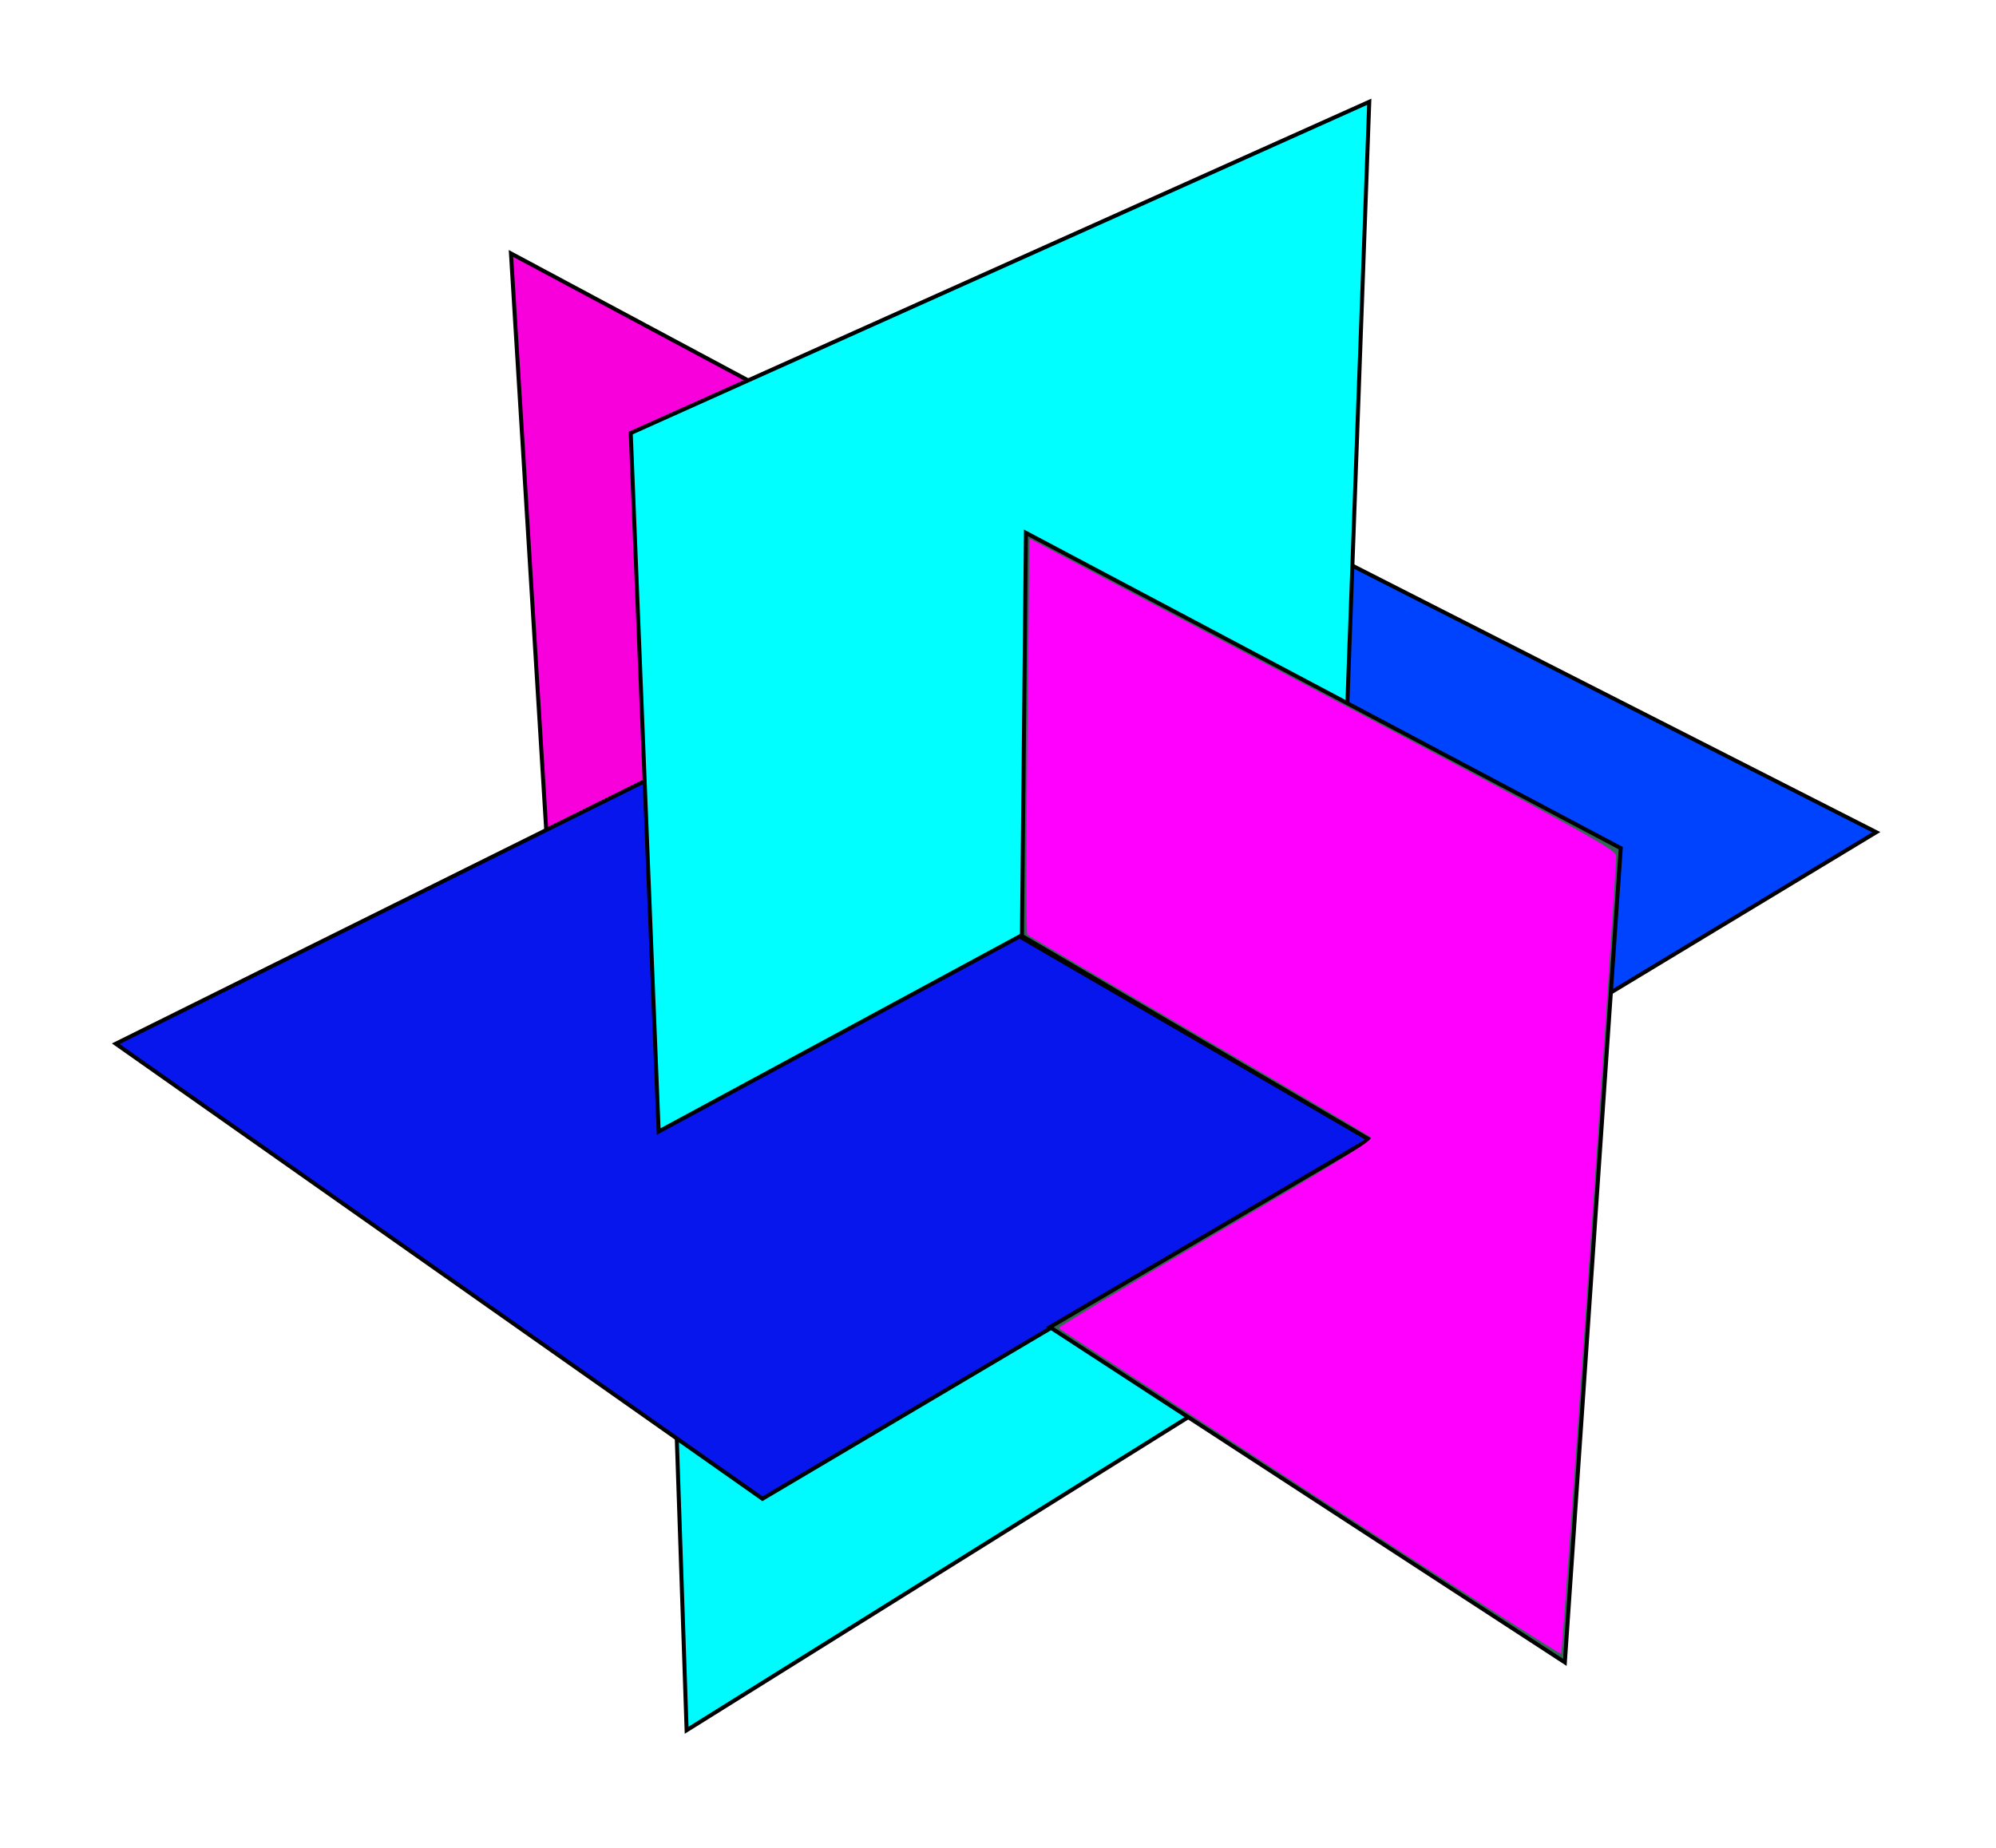
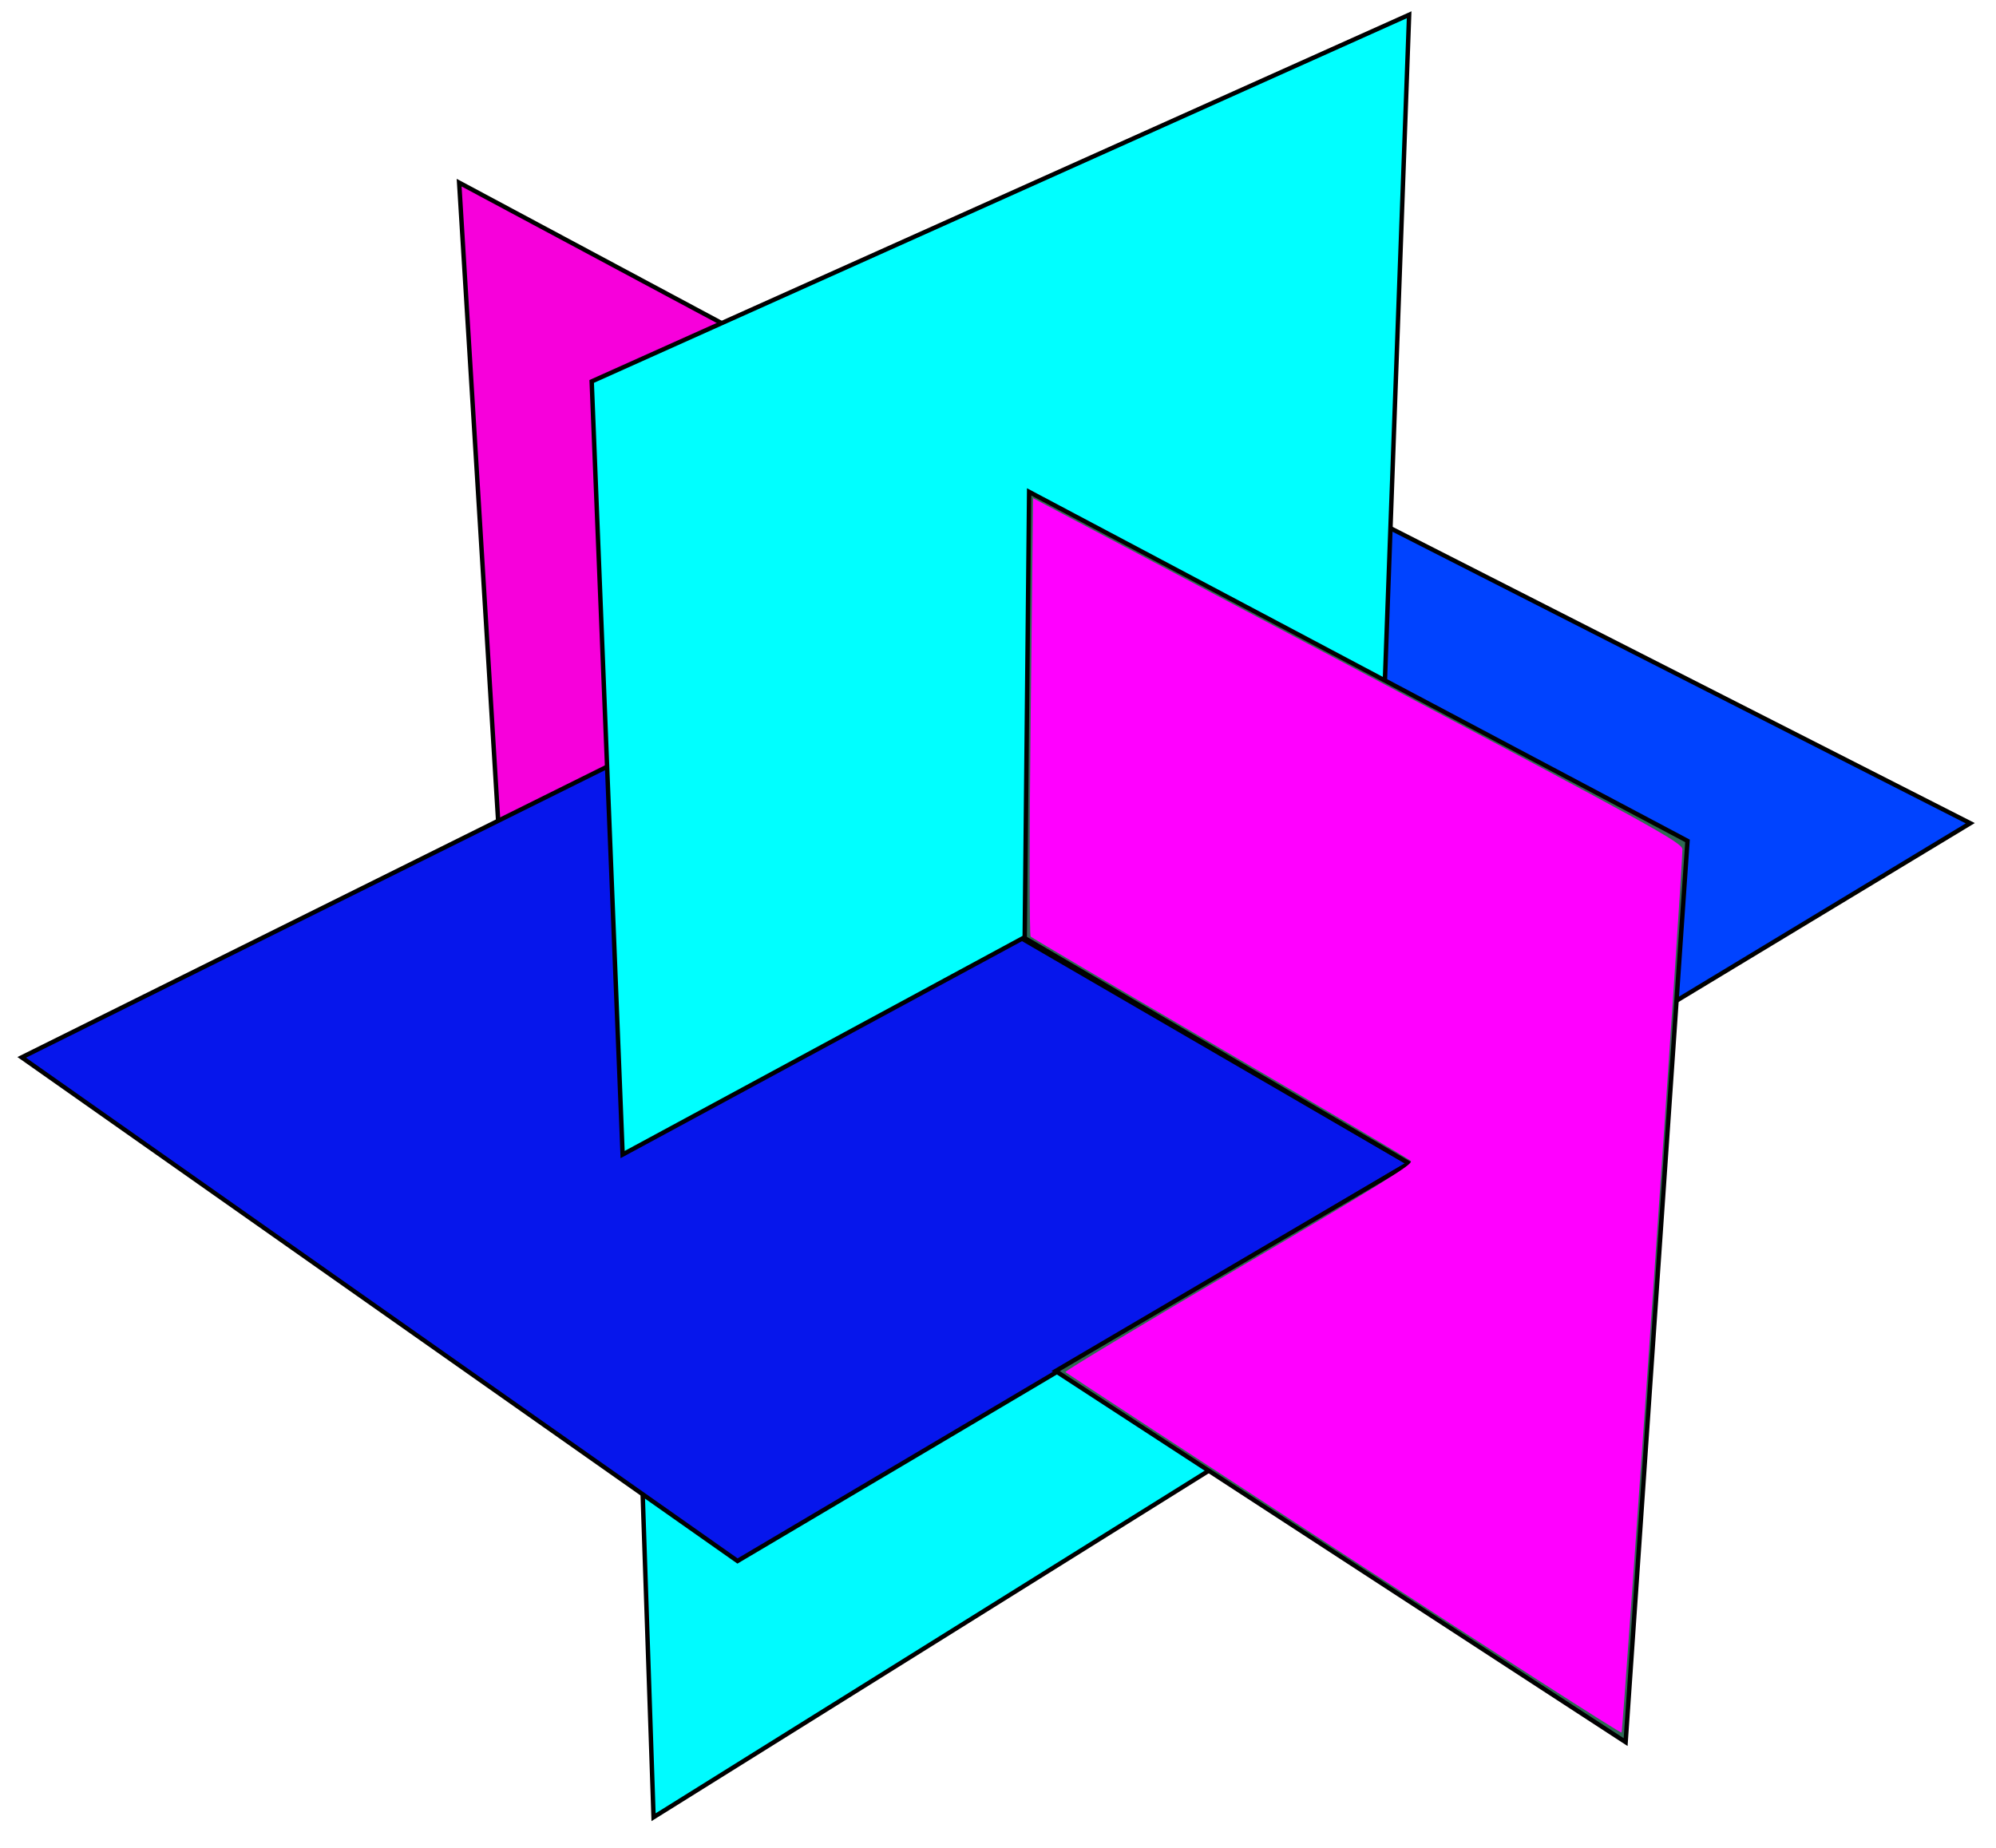
<svg xmlns="http://www.w3.org/2000/svg" xml:space="preserve" width="500px" height="463px" style="shape-rendering:geometricPrecision; text-rendering:geometricPrecision; image-rendering:optimizeQuality; fill-rule:evenodd" viewBox="0 0 500 462" id="svg9806" version="1.1">
  <defs id="defs9808" />
-   <path style="fill:#00fbff;stroke:#000000;fill-opacity:1" id="path9813" d="M 169,344 L 354,259 L 337,330 L 172,433 L 169,344 z" class="fil0 str0" />
-   <path style="fill:#f700db;stroke:#000000;fill-opacity:1" id="path9815" d="M 227,116 L 128,63 L 139,243 L 212,243 L 227,116 z" class="fil1 str0" />
-   <path style="fill:#0616ec;stroke:#000000;fill-opacity:1" id="path9819" d="M 343,285 L 176,188 L 29,261 L 191,375 L 343,285 z" class="fil3 str0" />
-   <path style="fill:#0043ff;stroke:#000000;fill-opacity:1" id="path9821" d="M 470,208 L 301,122 L 212,152 L 374,266 L 470,208 z" class="fil3 str0" />
-   <path style="fill:#00ffff;stroke:#000000" id="path9825" d="M 158,108 L 343,25 L 337,190 L 165,283 L 158,108 z" class="fil0 str0" />
-   <path style="fill:#2f6953;stroke:#000000;fill-opacity:1" id="path9837" d="M 406,212 L 257,133 L 256,234 L 343,285 L 263,332 L 392,416 L 406,212 z" class="fil1 str0" />
-   <path style="fill:#ff00ff;fill-opacity:1" d="m 328.113,373.903 c -34.421,-22.453 -62.731,-40.98 -62.911,-41.171 -0.18,-0.191 17.541,-10.841 39.38,-23.667 30.095,-17.673 39.517,-23.499 38.916,-24.061 -0.436,-0.408 -19.874,-11.898 -43.196,-25.533 -23.322,-13.635 -42.65,-25.026 -42.951,-25.313 -0.301,-0.287 -0.301,-22.73 0,-49.873 l 0.548,-49.351 73.456,38.92 c 67.142,35.575 73.459,39.061 73.495,40.564 0.084,3.564 -13.42,199.549 -13.775,199.917 -0.208,0.216 -28.541,-17.978 -62.962,-40.431 l 0,0 z" id="path3145" transform="translate(0,-0.5)" />
  <path style="fill:#00ffff;fill-opacity:1" d="" id="path3161" transform="translate(0,-0.5)" />
-   <path style="fill:#ff00ff;fill-opacity:1" d="m 378.863,406.195 c -23.318,-14.754 -112.667,-72.983 -112.694,-73.444 -0.02,-0.342 10.936,-6.962 49.253,-29.763 23.694,-14.099 28.545,-17.249 27.978,-18.166 -0.188,-0.303 -19.576,-11.897 -43.085,-25.763 l -42.744,-25.212 0.089,-33.546 c 0.049,-18.45 0.271,-40.539 0.493,-49.087 l 0.404,-15.542 26.625,14.114 c 82.826,43.906 115.974,61.757 118.355,63.739 0.902,0.751 0.715,5.259 -1.793,43.105 -2.74,41.347 -10.577,153.521 -10.89,155.869 -0.127,0.956 -2.452,-0.266 -11.991,-6.302 z" id="path3203" transform="translate(0,-0.5)" />
+   <g id="g4142" transform="matrix(1.106847,0,0,1.106847,-26.66122,-24.47318)">
+     <path class="fil0 str0" d="m 169,344 185,-85 -17,71 -165,103 -3,-89 z" id="path9813" style="fill:#00fbff;fill-opacity:1;stroke:#000000" />
+     <path class="fil1 str0" d="m 227,116 -99,-53 11,180 73,0 15,-127 z" id="path9815" style="fill:#f700db;fill-opacity:1;stroke:#000000" />
+     <path class="fil3 str0" d="M 343,285 176,188 29,261 191,375 343,285 Z" id="path9819" style="fill:#0616ec;fill-opacity:1;stroke:#000000" />
+     <path class="fil3 str0" d="m 470,208 -169,-86 -89,30 162,114 96,-58 z" id="path9821" style="fill:#0043ff;fill-opacity:1;stroke:#000000" />
+     <path class="fil0 str0" d="M 158,108 343,25 337,190 165,283 158,108 Z" id="path9825" style="fill:#00ffff;stroke:#000000" />
+     <path class="fil1 str0" d="m 406,212 -149,-79 -1,101 87,51 -80,47 129,84 14,-204 z" id="path9837" style="fill:#2f6953;fill-opacity:1;stroke:#000000" />
+     <path transform="translate(0,-0.5)" id="path3145" d="m 328.113,373.903 c -34.421,-22.453 -62.731,-40.98 -62.911,-41.171 -0.18,-0.191 17.541,-10.841 39.38,-23.667 30.095,-17.673 39.517,-23.499 38.916,-24.061 -0.436,-0.408 -19.874,-11.898 -43.196,-25.533 -23.322,-13.635 -42.65,-25.026 -42.951,-25.313 -0.301,-0.287 -0.301,-22.73 0,-49.873 l 0.548,-49.351 73.456,38.92 c 67.142,35.575 73.459,39.061 73.495,40.564 0.084,3.564 -13.42,199.549 -13.775,199.917 -0.208,0.216 -28.541,-17.978 -62.962,-40.431 l 0,0 z" style="fill:#ff00ff;fill-opacity:1" />
+     <path transform="translate(0,-0.5)" id="path3203" d="m 378.863,406.195 c -23.318,-14.754 -112.667,-72.983 -112.694,-73.444 -0.02,-0.342 10.936,-6.962 49.253,-29.763 23.694,-14.099 28.545,-17.249 27.978,-18.166 -0.188,-0.303 -19.576,-11.897 -43.085,-25.763 l -42.744,-25.212 0.089,-33.546 c 0.049,-18.45 0.271,-40.539 0.493,-49.087 l 0.404,-15.542 26.625,14.114 c 82.826,43.906 115.974,61.757 118.355,63.739 0.902,0.751 0.715,5.259 -1.793,43.105 -2.74,41.347 -10.577,153.521 -10.89,155.869 -0.127,0.956 -2.452,-0.266 -11.991,-6.302 z" style="fill:#ff00ff;fill-opacity:1" />
+   </g>
</svg>
